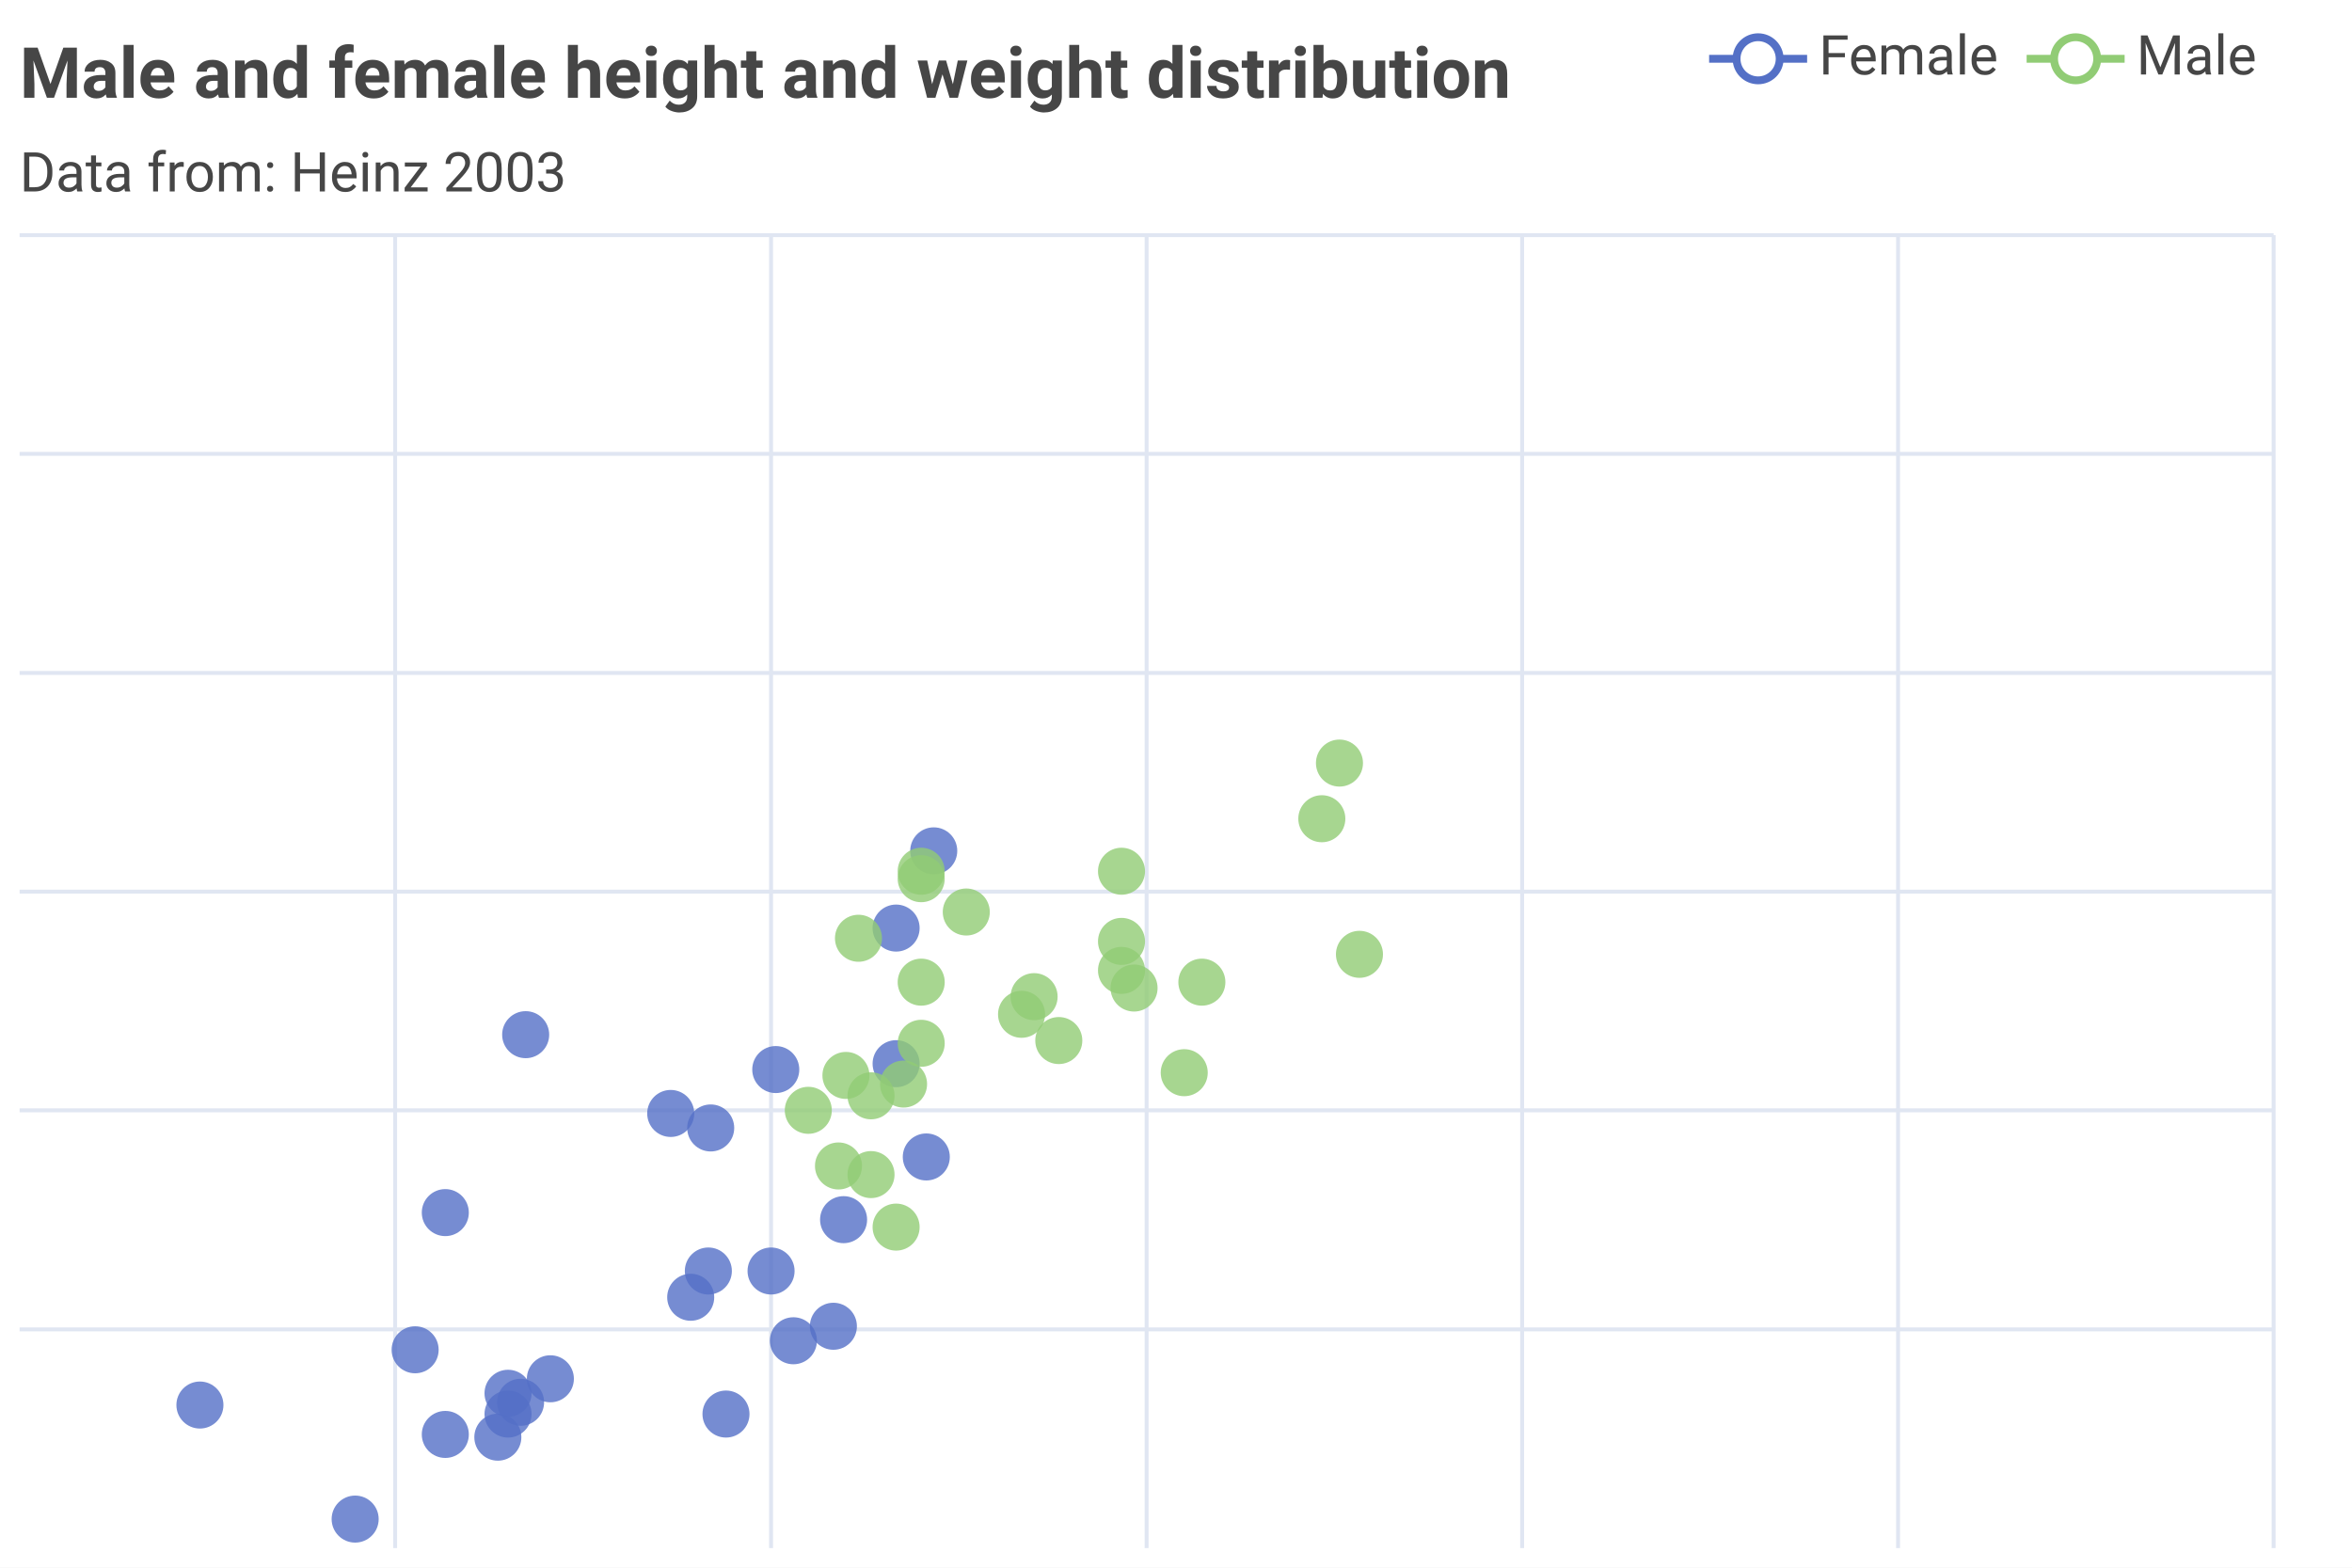
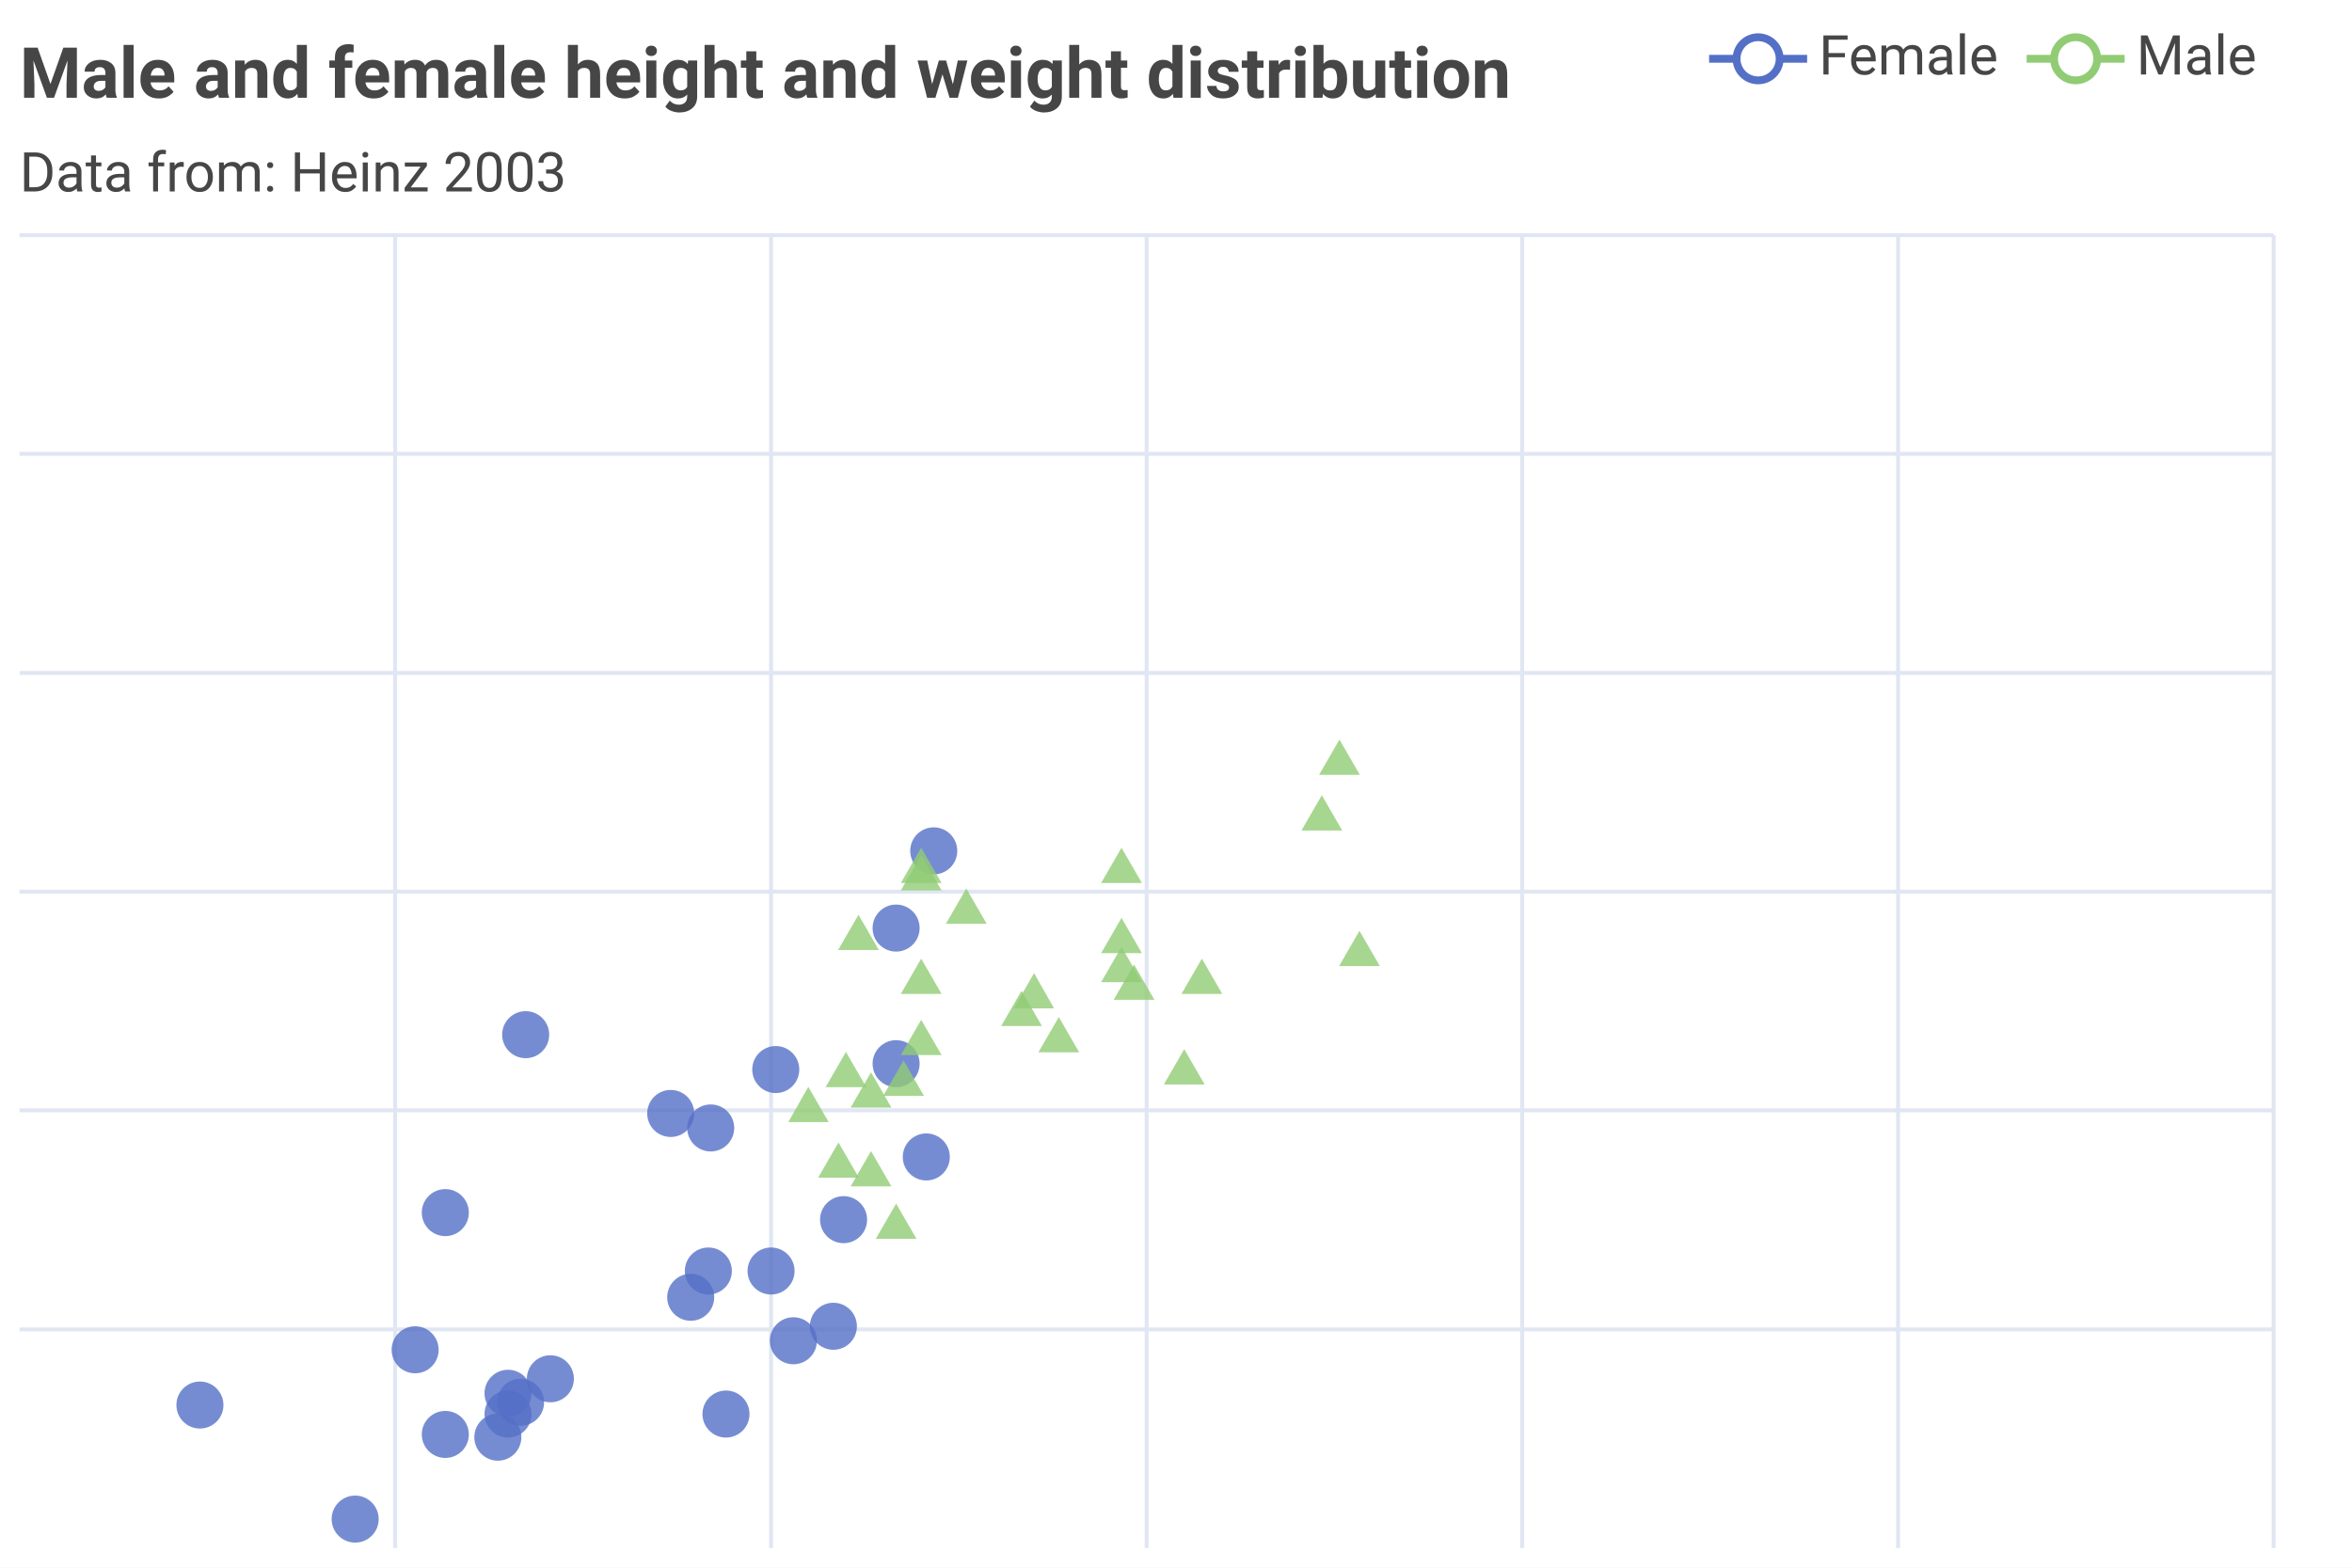
<svg xmlns="http://www.w3.org/2000/svg" width="600" height="400" viewBox="0 0 600 400">
  <rect x="0" y="0" width="600" height="400" fill="#FFFFFF" />
  <text font-size="18" x="5" y="5" dy="15" font-weight="bold" dominant-baseline="middle" font-family="Roboto" fill="#464646">
Male and female height and weight distribution
</text>
  <text font-size="14" x="5" y="35" dy="10" dominant-baseline="middle" font-family="Roboto" fill="#464646">
Data from: Heinz 2003
</text>
  <g>
    <line stroke-width="2" x1="436" y1="15" x2="461" y2="15" stroke="#5470C6" />
    <circle cx="448.5" cy="15" r="5.5" stroke-width="2" stroke="#5470C6" fill="#FFFFFF" />
    <text font-size="14" x="464" y="19" font-family="Roboto" fill="#464646">
Female
</text>
  </g>
  <g>
    <line stroke-width="2" x1="517" y1="15" x2="542" y2="15" stroke="#91CC75" />
    <circle cx="529.5" cy="15" r="5.5" stroke-width="2" stroke="#91CC75" fill="#FFFFFF" />
    <text font-size="14" x="545" y="19" font-family="Roboto" fill="#464646">
Male
</text>
  </g>
  <g stroke="#E0E6F2">
    <line stroke-width="1" x1="5" y1="60" x2="580" y2="60" />
    <line stroke-width="1" x1="5" y1="115.8" x2="580" y2="115.8" />
    <line stroke-width="1" x1="5" y1="171.7" x2="580" y2="171.7" />
    <line stroke-width="1" x1="5" y1="227.5" x2="580" y2="227.5" />
    <line stroke-width="1" x1="5" y1="283.3" x2="580" y2="283.3" />
    <line stroke-width="1" x1="5" y1="339.2" x2="580" y2="339.2" />
  </g>
  <g stroke="#E0E6F2">
    <line stroke-width="1" x1="100.8" y1="60" x2="100.8" y2="395" />
    <line stroke-width="1" x1="196.7" y1="60" x2="196.7" y2="395" />
    <line stroke-width="1" x1="292.5" y1="60" x2="292.5" y2="395" />
    <line stroke-width="1" x1="388.3" y1="60" x2="388.3" y2="395" />
    <line stroke-width="1" x1="484.2" y1="60" x2="484.2" y2="395" />
    <line stroke-width="1" x1="580" y1="60" x2="580" y2="395" />
  </g>
  <circle cx="140.4" cy="351.8" r="6" stroke-width="1" fill-opacity="0.8" fill="#5470C6" />
  <circle cx="180.7" cy="324.3" r="6" stroke-width="1" fill-opacity="0.8" fill="#5470C6" />
  <circle cx="129.6" cy="360.8" r="6" stroke-width="1" fill-opacity="0.8" fill="#5470C6" />
  <circle cx="113.6" cy="309.4" r="6" stroke-width="1" fill-opacity="0.8" fill="#5470C6" />
  <circle cx="105.9" cy="344.4" r="6" stroke-width="1" fill-opacity="0.8" fill="#5470C6" />
  <circle cx="196.7" cy="324.3" r="6" stroke-width="1" fill-opacity="0.8" fill="#5470C6" />
  <circle cx="127" cy="366.7" r="6" stroke-width="1" fill-opacity="0.8" fill="#5470C6" />
  <circle cx="171.1" cy="284.1" r="6" stroke-width="1" fill-opacity="0.8" fill="#5470C6" />
  <circle cx="236.3" cy="295.2" r="6" stroke-width="1" fill-opacity="0.8" fill="#5470C6" />
  <circle cx="134.1" cy="264" r="6" stroke-width="1" fill-opacity="0.8" fill="#5470C6" />
  <circle cx="212.6" cy="338.4" r="6" stroke-width="1" fill-opacity="0.8" fill="#5470C6" />
  <circle cx="202.4" cy="342.1" r="6" stroke-width="1" fill-opacity="0.8" fill="#5470C6" />
  <circle cx="215.2" cy="311.2" r="6" stroke-width="1" fill-opacity="0.8" fill="#5470C6" />
  <circle cx="90.6" cy="387.6" r="6" stroke-width="1" fill-opacity="0.8" fill="#5470C6" />
  <circle cx="132.8" cy="357.8" r="6" stroke-width="1" fill-opacity="0.8" fill="#5470C6" />
  <circle cx="51" cy="358.5" r="6" stroke-width="1" fill-opacity="0.8" fill="#5470C6" />
  <circle cx="185.2" cy="360.8" r="6" stroke-width="1" fill-opacity="0.8" fill="#5470C6" />
  <circle cx="228.6" cy="271.4" r="6" stroke-width="1" fill-opacity="0.8" fill="#5470C6" />
  <circle cx="113.6" cy="366" r="6" stroke-width="1" fill-opacity="0.8" fill="#5470C6" />
  <circle cx="181.3" cy="287.8" r="6" stroke-width="1" fill-opacity="0.8" fill="#5470C6" />
  <circle cx="129.6" cy="355.5" r="6" stroke-width="1" fill-opacity="0.8" fill="#5470C6" />
  <circle cx="228.6" cy="236.8" r="6" stroke-width="1" fill-opacity="0.8" fill="#5470C6" />
  <circle cx="176.2" cy="331" r="6" stroke-width="1" fill-opacity="0.8" fill="#5470C6" />
  <circle cx="238.2" cy="217.1" r="6" stroke-width="1" fill-opacity="0.8" fill="#5470C6" />
  <circle cx="197.9" cy="272.9" r="6" stroke-width="1" fill-opacity="0.8" fill="#5470C6" />
-   <circle cx="222.2" cy="299.7" r="6" stroke-width="1" fill-opacity="0.8" fill="#91CC75" />
-   <circle cx="230.5" cy="276.6" r="6" stroke-width="1" fill-opacity="0.8" fill="#91CC75" />
-   <circle cx="346.8" cy="243.5" r="6" stroke-width="1" fill-opacity="0.8" fill="#91CC75" />
-   <circle cx="302.1" cy="273.7" r="6" stroke-width="1" fill-opacity="0.8" fill="#91CC75" />
-   <circle cx="306.6" cy="250.6" r="6" stroke-width="1" fill-opacity="0.8" fill="#91CC75" />
-   <circle cx="270.1" cy="265.5" r="6" stroke-width="1" fill-opacity="0.8" fill="#91CC75" />
-   <circle cx="286.1" cy="222.3" r="6" stroke-width="1" fill-opacity="0.8" fill="#91CC75" />
-   <circle cx="289.3" cy="252.1" r="6" stroke-width="1" fill-opacity="0.8" fill="#91CC75" />
-   <circle cx="228.6" cy="313.1" r="6" stroke-width="1" fill-opacity="0.8" fill="#91CC75" />
-   <circle cx="286.1" cy="240.2" r="6" stroke-width="1" fill-opacity="0.8" fill="#91CC75" />
-   <circle cx="260.6" cy="258.8" r="6" stroke-width="1" fill-opacity="0.8" fill="#91CC75" />
-   <circle cx="246.5" cy="232.7" r="6" stroke-width="1" fill-opacity="0.8" fill="#91CC75" />
-   <circle cx="337.2" cy="208.9" r="6" stroke-width="1" fill-opacity="0.8" fill="#91CC75" />
-   <circle cx="235" cy="266.2" r="6" stroke-width="1" fill-opacity="0.8" fill="#91CC75" />
-   <circle cx="222.2" cy="279.6" r="6" stroke-width="1" fill-opacity="0.8" fill="#91CC75" />
-   <circle cx="286.1" cy="247.6" r="6" stroke-width="1" fill-opacity="0.8" fill="#91CC75" />
-   <circle cx="341.7" cy="194.7" r="6" stroke-width="1" fill-opacity="0.8" fill="#91CC75" />
-   <circle cx="206.2" cy="283.3" r="6" stroke-width="1" fill-opacity="0.8" fill="#91CC75" />
-   <circle cx="215.8" cy="274.4" r="6" stroke-width="1" fill-opacity="0.8" fill="#91CC75" />
-   <circle cx="235" cy="224.2" r="6" stroke-width="1" fill-opacity="0.8" fill="#91CC75" />
-   <circle cx="235" cy="250.6" r="6" stroke-width="1" fill-opacity="0.8" fill="#91CC75" />
-   <circle cx="263.8" cy="254.3" r="6" stroke-width="1" fill-opacity="0.8" fill="#91CC75" />
-   <circle cx="213.9" cy="297.5" r="6" stroke-width="1" fill-opacity="0.8" fill="#91CC75" />
-   <circle cx="235" cy="222.3" r="6" stroke-width="1" fill-opacity="0.8" fill="#91CC75" />
-   <circle cx="219" cy="239.4" r="6" stroke-width="1" fill-opacity="0.8" fill="#91CC75" />
+   <polygon points="222.2,293.7 227.4,302.7 217,302.7" fill="#91CC75" fill-opacity="0.8" />
+   <polygon points="230.5,270.6 235.7,279.6 225.3,279.6" fill="#91CC75" fill-opacity="0.8" />
+   <polygon points="346.8,237.5 352,246.5 341.6,246.5" fill="#91CC75" fill-opacity="0.8" />
+   <polygon points="302.1,267.7 307.3,276.7 296.9,276.7" fill="#91CC75" fill-opacity="0.8" />
+   <polygon points="306.6,244.6 311.8,253.6 301.4,253.6" fill="#91CC75" fill-opacity="0.8" />
+   <polygon points="270.1,259.5 275.3,268.5 264.9,268.5" fill="#91CC75" fill-opacity="0.8" />
+   <polygon points="286.1,216.3 291.3,225.3 280.9,225.3" fill="#91CC75" fill-opacity="0.8" />
+   <polygon points="289.3,246.1 294.5,255.1 284.1,255.1" fill="#91CC75" fill-opacity="0.8" />
+   <polygon points="228.6,307.1 233.8,316.1 223.4,316.1" fill="#91CC75" fill-opacity="0.8" />
+   <polygon points="286.1,234.2 291.3,243.2 280.9,243.2" fill="#91CC75" fill-opacity="0.8" />
+   <polygon points="260.6,252.8 265.8,261.8 255.4,261.8" fill="#91CC75" fill-opacity="0.8" />
+   <polygon points="246.5,226.7 251.7,235.7 241.3,235.7" fill="#91CC75" fill-opacity="0.8" />
+   <polygon points="337.2,202.9 342.4,211.9 332,211.9" fill="#91CC75" fill-opacity="0.8" />
+   <polygon points="235,260.2 240.2,269.2 229.8,269.2" fill="#91CC75" fill-opacity="0.8" />
+   <polygon points="222.2,273.6 227.4,282.6 217,282.6" fill="#91CC75" fill-opacity="0.8" />
+   <polygon points="286.1,241.6 291.3,250.6 280.9,250.6" fill="#91CC75" fill-opacity="0.8" />
+   <polygon points="341.7,188.7 346.9,197.7 336.5,197.7" fill="#91CC75" fill-opacity="0.8" />
+   <polygon points="206.2,277.3 211.4,286.3 201.1,286.3" fill="#91CC75" fill-opacity="0.8" />
+   <polygon points="215.8,268.4 221,277.4 210.6,277.4" fill="#91CC75" fill-opacity="0.8" />
+   <polygon points="235,218.2 240.2,227.2 229.8,227.2" fill="#91CC75" fill-opacity="0.8" />
+   <polygon points="235,244.6 240.2,253.6 229.8,253.6" fill="#91CC75" fill-opacity="0.8" />
+   <polygon points="263.8,248.3 268.9,257.3 258.6,257.3" fill="#91CC75" fill-opacity="0.8" />
+   <polygon points="213.9,291.5 219.1,300.5 208.7,300.5" fill="#91CC75" fill-opacity="0.8" />
+   <polygon points="235,216.3 240.2,225.3 229.8,225.3" fill="#91CC75" fill-opacity="0.8" />
+   <polygon points="219,233.4 224.2,242.4 213.8,242.4" fill="#91CC75" fill-opacity="0.8" />
</svg>
